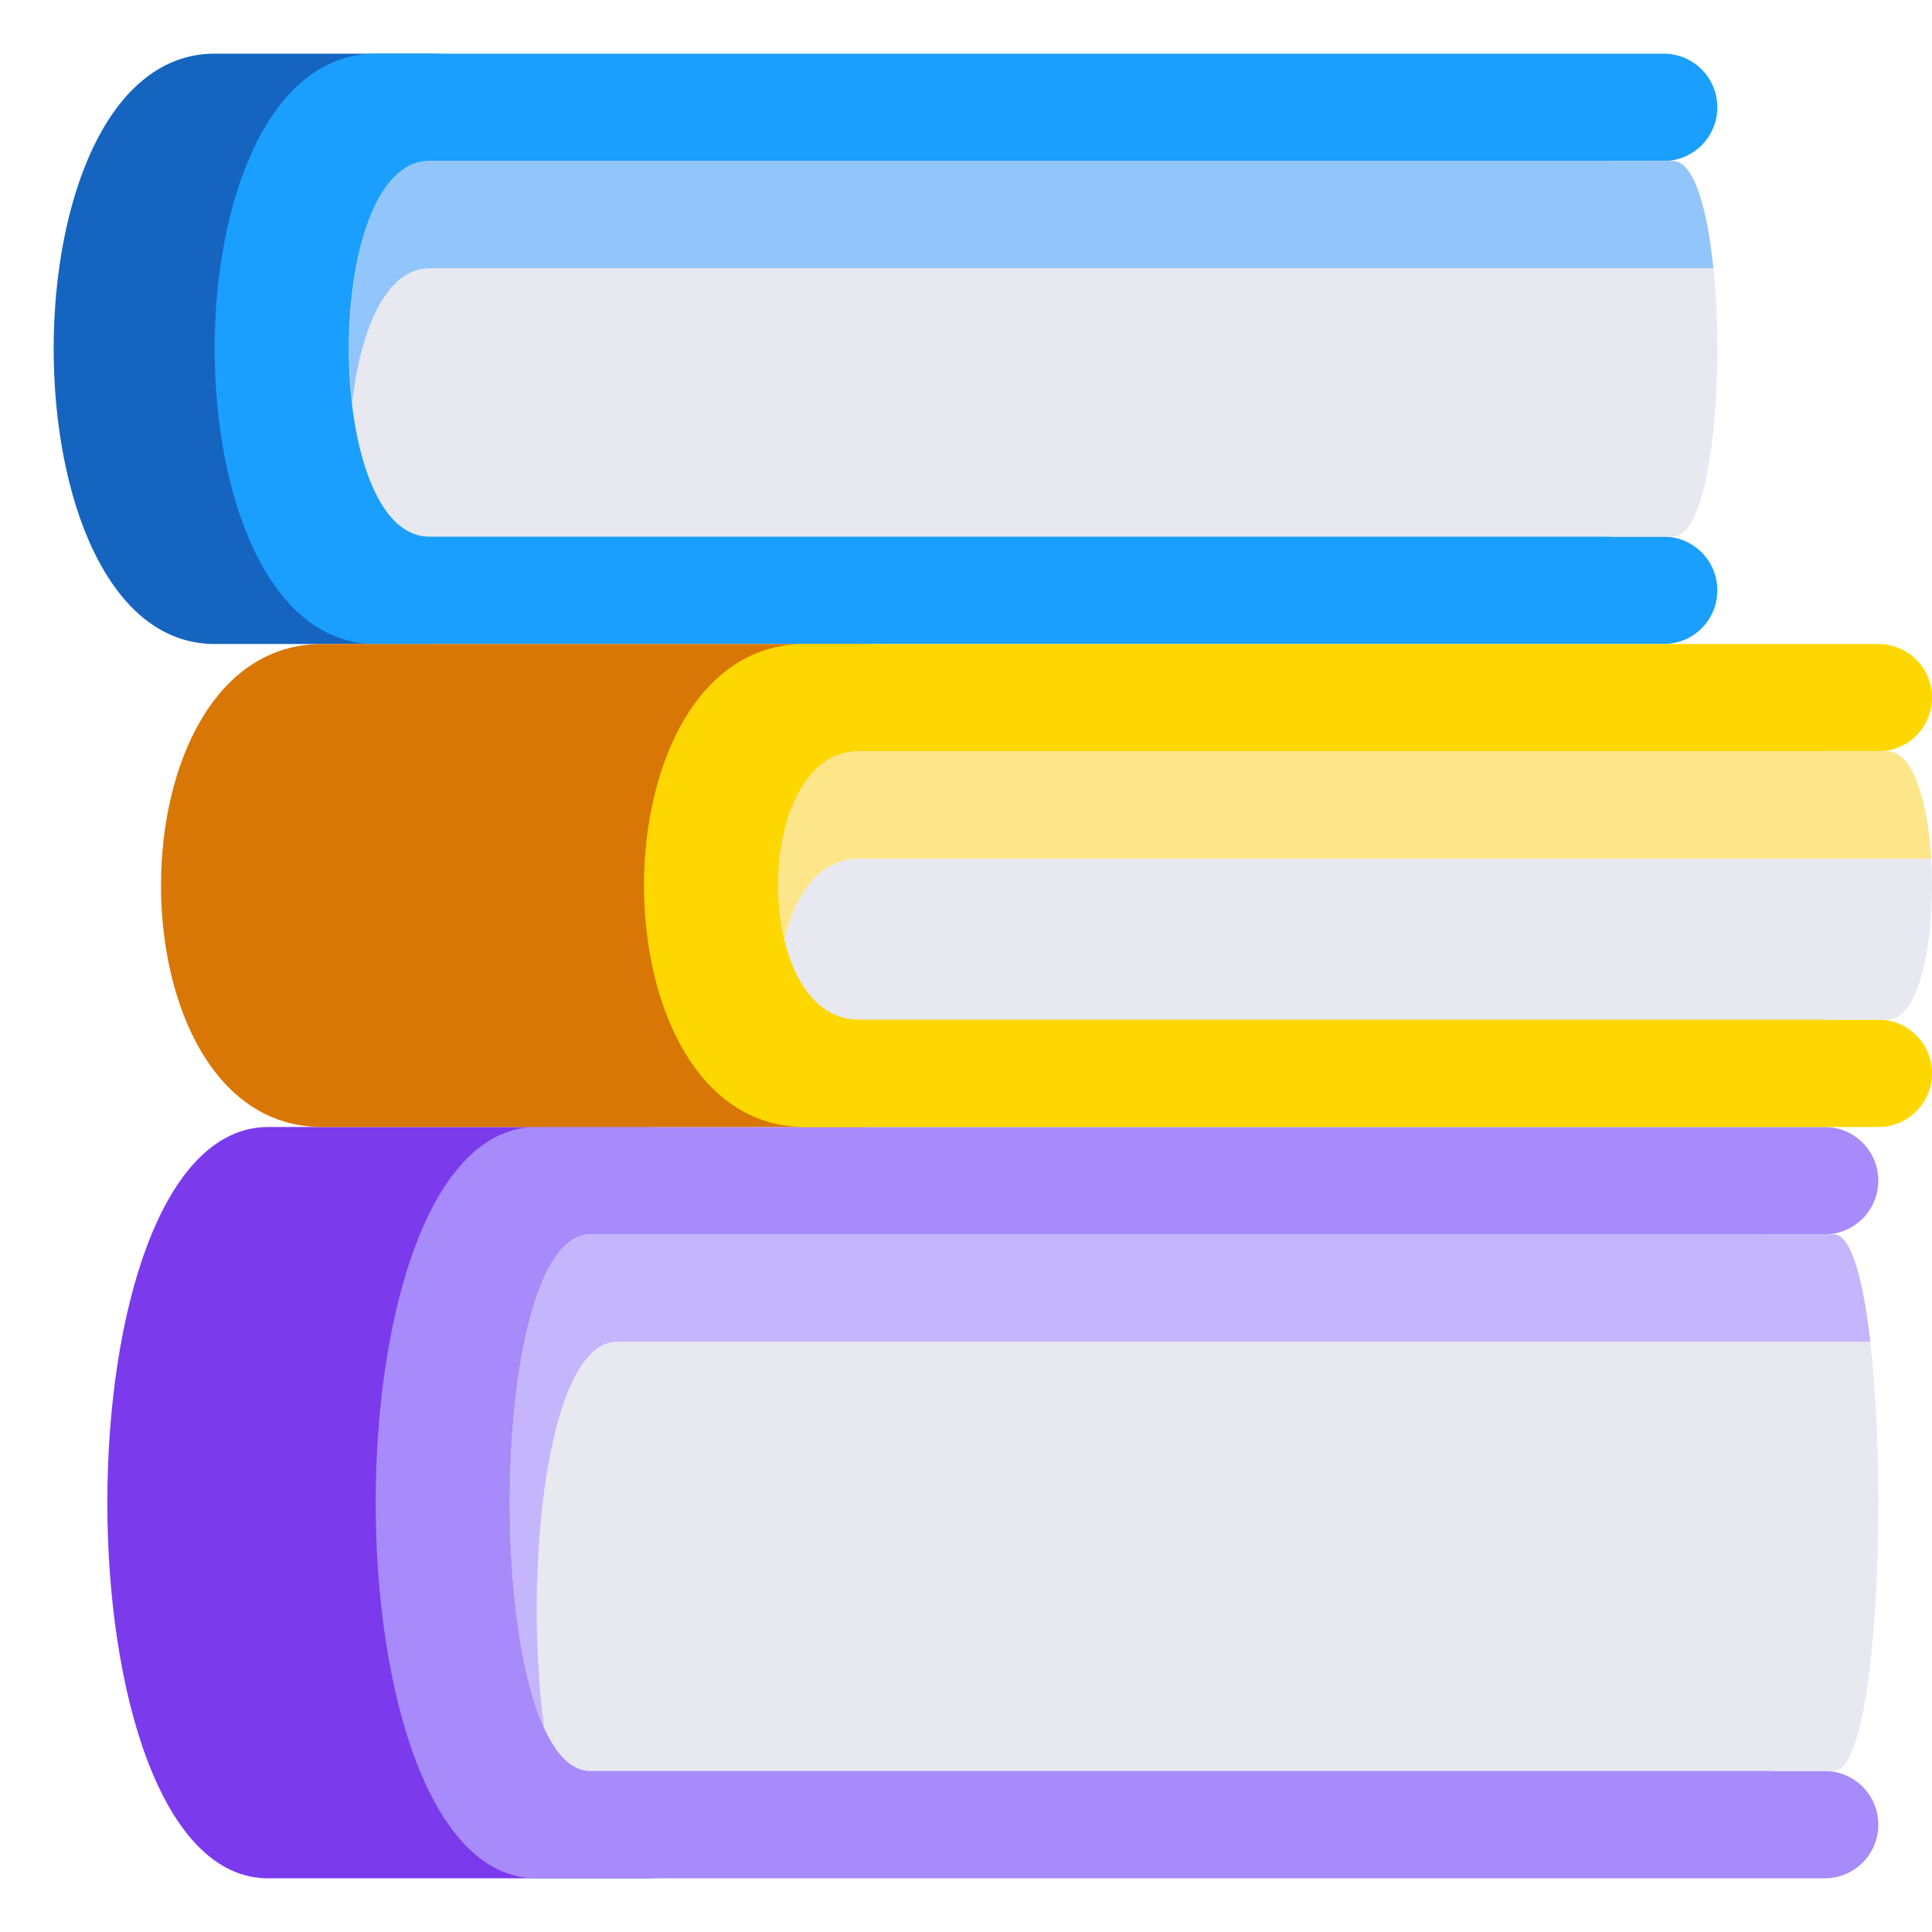
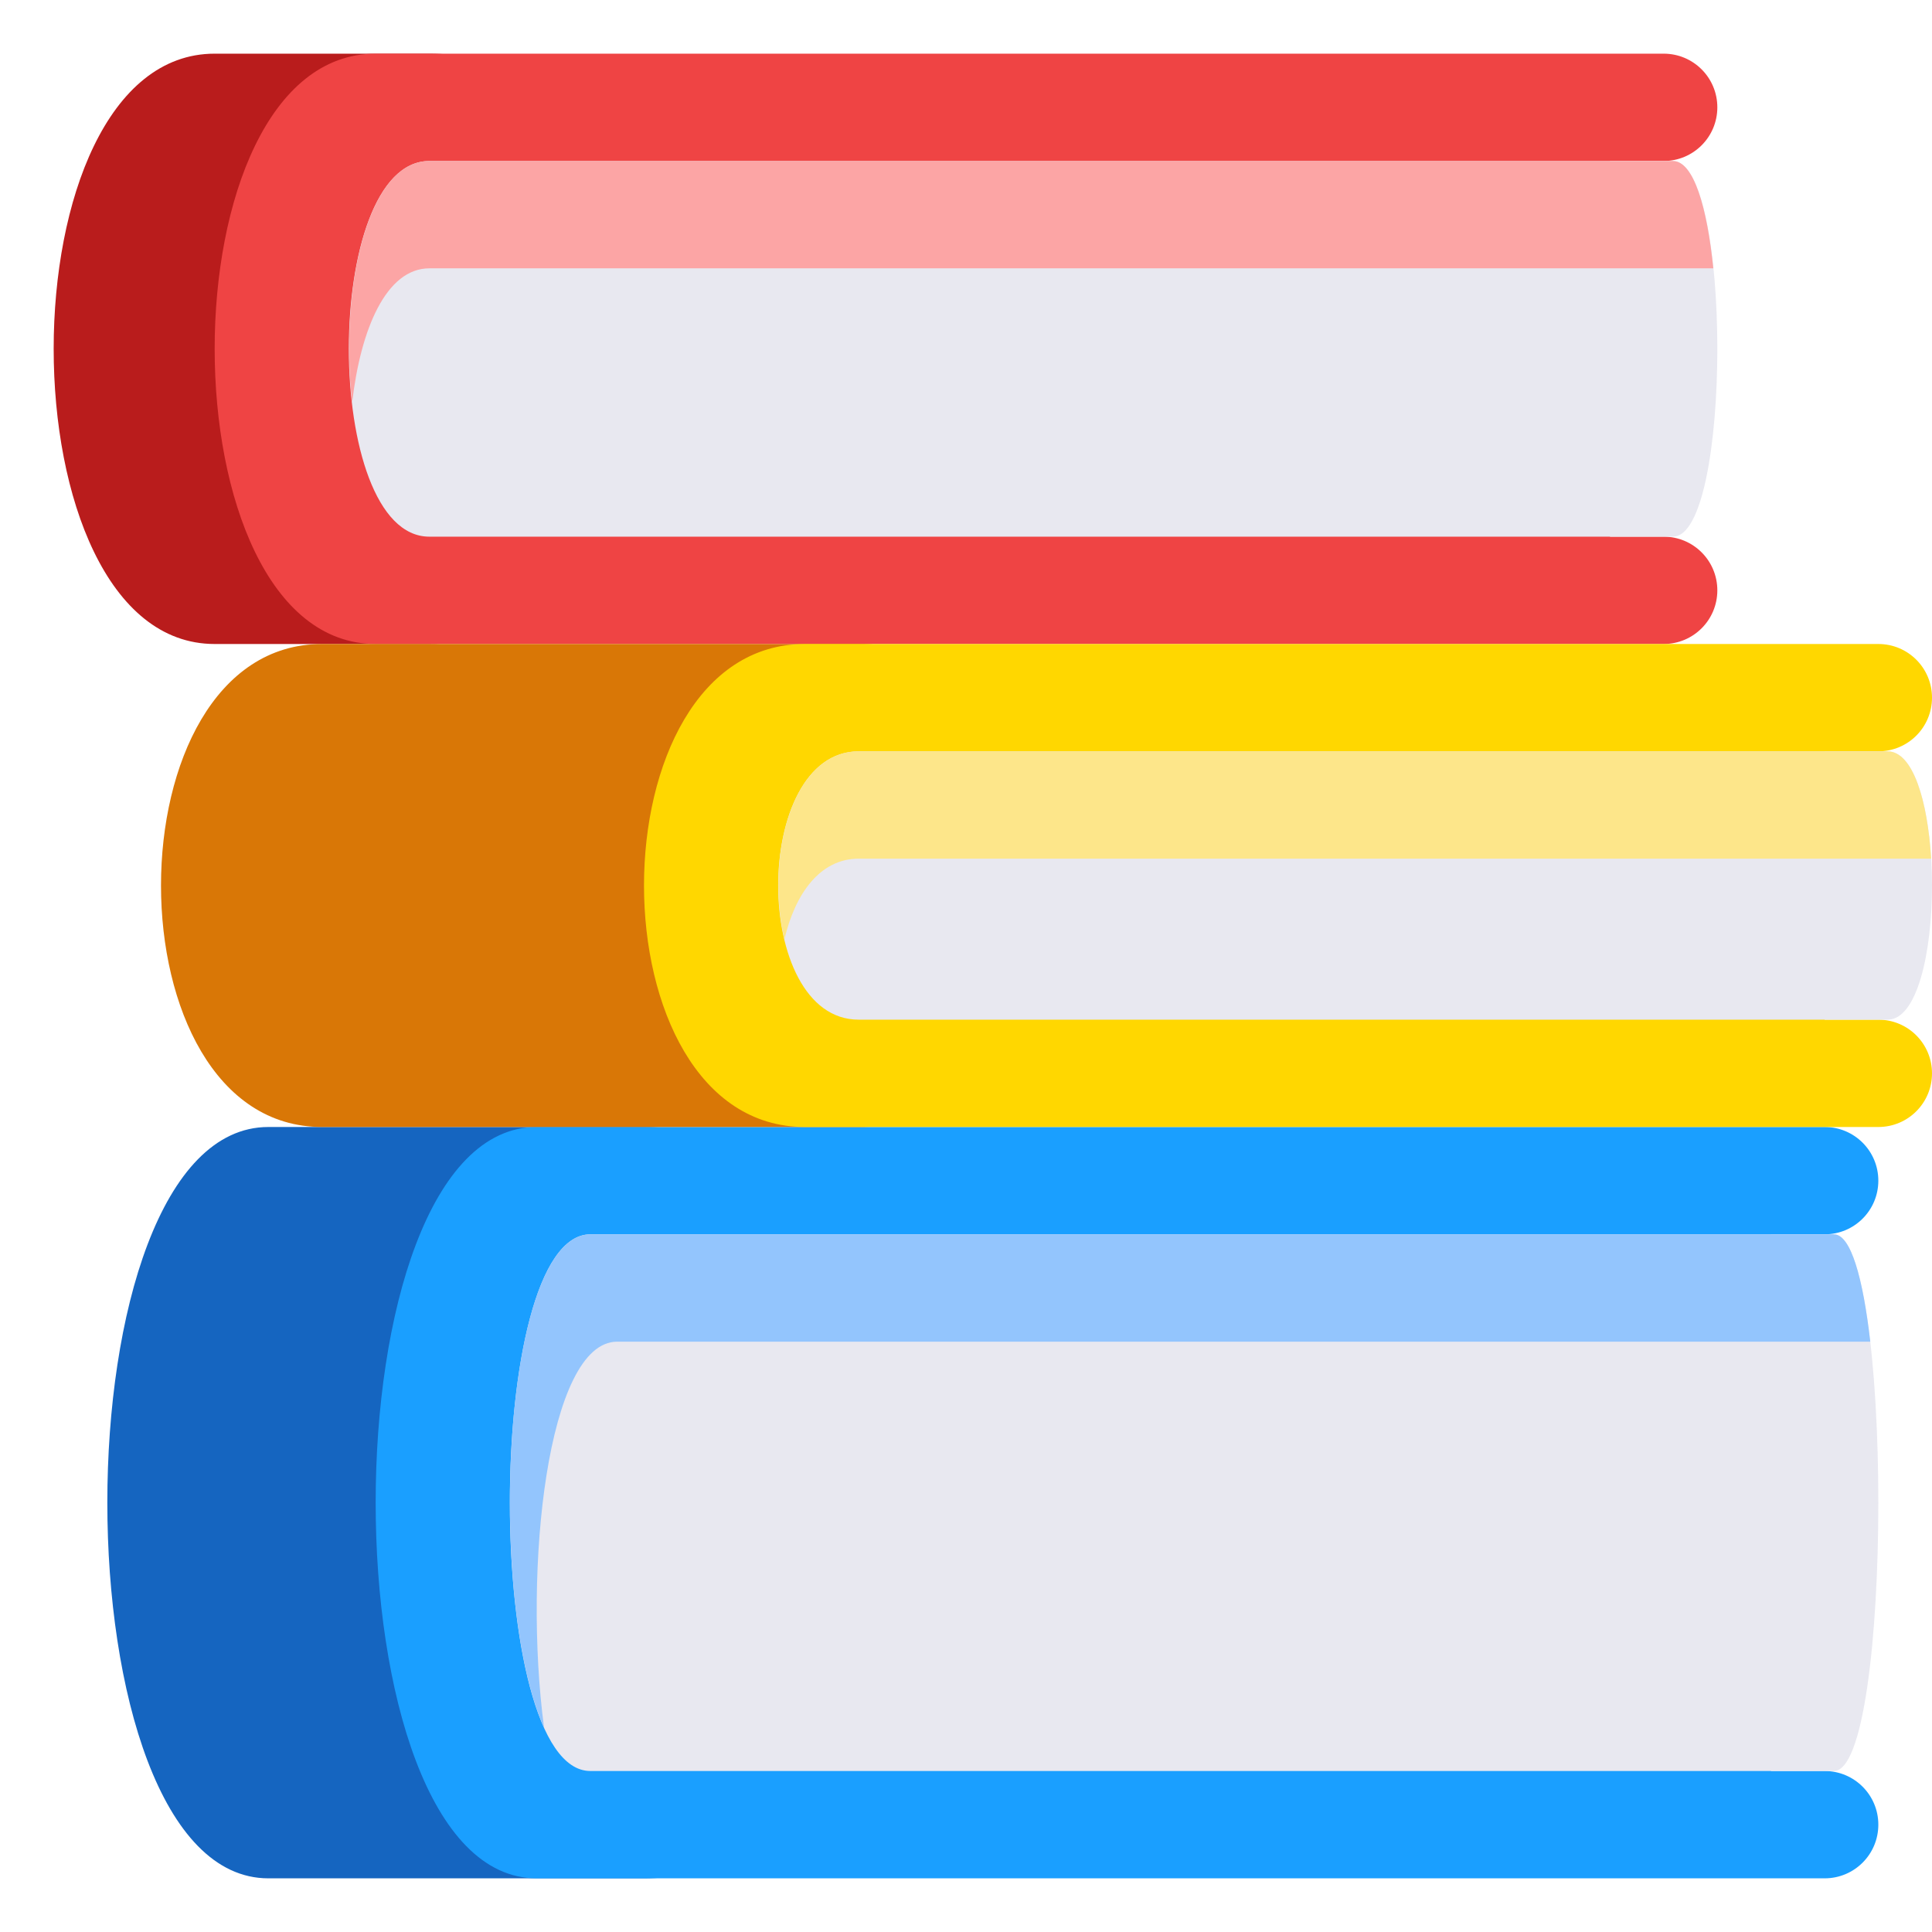
<svg xmlns="http://www.w3.org/2000/svg" viewBox="0 0 36 36">
-   <path fill="#7c3aed" d="M15 31c0 2.209-.791 4-3 4H5c-4 0-4-14 0-14h7c2.209 0 3 1.791 3 4v6z" />
-   <path fill="#a78bfa" d="M34 33h-1V23h1c.553 0 1-.447 1-1s-.447-1-1-1H10c-4 0-4 14 0 14h24c.553 0 1-.447 1-1s-.447-1-1-1z" />
+   <path fill="#1565c0" d="M15 31c0 2.209-.791 4-3 4H5c-4 0-4-14 0-14h7c2.209 0 3 1.791 3 4v6z" />
+   <path fill="#1a9fff" d="M34 33h-1V23h1c.553 0 1-.447 1-1s-.447-1-1-1H10c-4 0-4 14 0 14h24c.553 0 1-.447 1-1s-.447-1-1-1z" />
  <path fill="#e8e8f0" d="M34.172 33H11c-2 0-2-10 0-10h23.172c1.104 0 1.104 10 0 10z" />
-   <path fill="#c4b5fd" d="M11.5 25h23.35c-.135-1.175-.36-2-.678-2H11c-1.651 0-1.938 6.808-.863 9.188C9.745 29.229 10.199 25 11.5 25z" />
-   <path fill="#1565c0" d="M12 8c0 2.209-1.791 4-4 4H4C0 12 0 1 4 1h4c2.209 0 4 1.791 4 4v3z" />
-   <path fill="#1a9fff" d="M31 10h-1V3h1c.553 0 1-.447 1-1s-.447-1-1-1H7C3 1 3 12 7 12h24c.553 0 1-.447 1-1s-.447-1-1-1z" />
+   <path fill="#93c5fd" d="M11.5 25h23.35c-.135-1.175-.36-2-.678-2H11c-1.651 0-1.938 6.808-.863 9.188C9.745 29.229 10.199 25 11.5 25z" />
+   <path fill="#b91c1c" d="M12 8c0 2.209-1.791 4-4 4H4C0 12 0 1 4 1h4c2.209 0 4 1.791 4 4v3z" />
+   <path fill="#ef4444" d="M31 10h-1V3h1c.553 0 1-.447 1-1s-.447-1-1-1H7C3 1 3 12 7 12h24c.553 0 1-.447 1-1s-.447-1-1-1z" />
  <path fill="#e8e8f0" d="M31.172 10H8c-2 0-2-7 0-7h23.172c1.104 0 1.104 7 0 7z" />
-   <path fill="#93c5fd" d="M8 5h23.925c-.114-1.125-.364-2-.753-2H8C6.807 3 6.331 5.489 6.562 7.5 6.718 6.142 7.193 5 8 5z" />
+   <path fill="#fca5a5" d="M8 5h23.925c-.114-1.125-.364-2-.753-2H8C6.807 3 6.331 5.489 6.562 7.5 6.718 6.142 7.193 5 8 5z" />
  <path fill="#d97706" d="M20 17c0 2.209-1.791 4-4 4H6c-4 0-4-9 0-9h10c2.209 0 4 1.791 4 4v1z" />
  <path fill="#FFD700" d="M35 19h-1v-5h1c.553 0 1-.447 1-1s-.447-1-1-1H15c-4 0-4 9 0 9h20c.553 0 1-.447 1-1s-.447-1-1-1z" />
  <path fill="#e8e8f0" d="M35.172 19H16c-2 0-2-5 0-5h19.172c1.104 0 1.104 5 0 5z" />
  <path fill="#fde68a" d="M16 16h19.984c-.065-1.062-.334-2-.812-2H16c-1.274 0-1.733 2.027-1.383 3.5.198-.839.657-1.5 1.383-1.5z" />
</svg>
